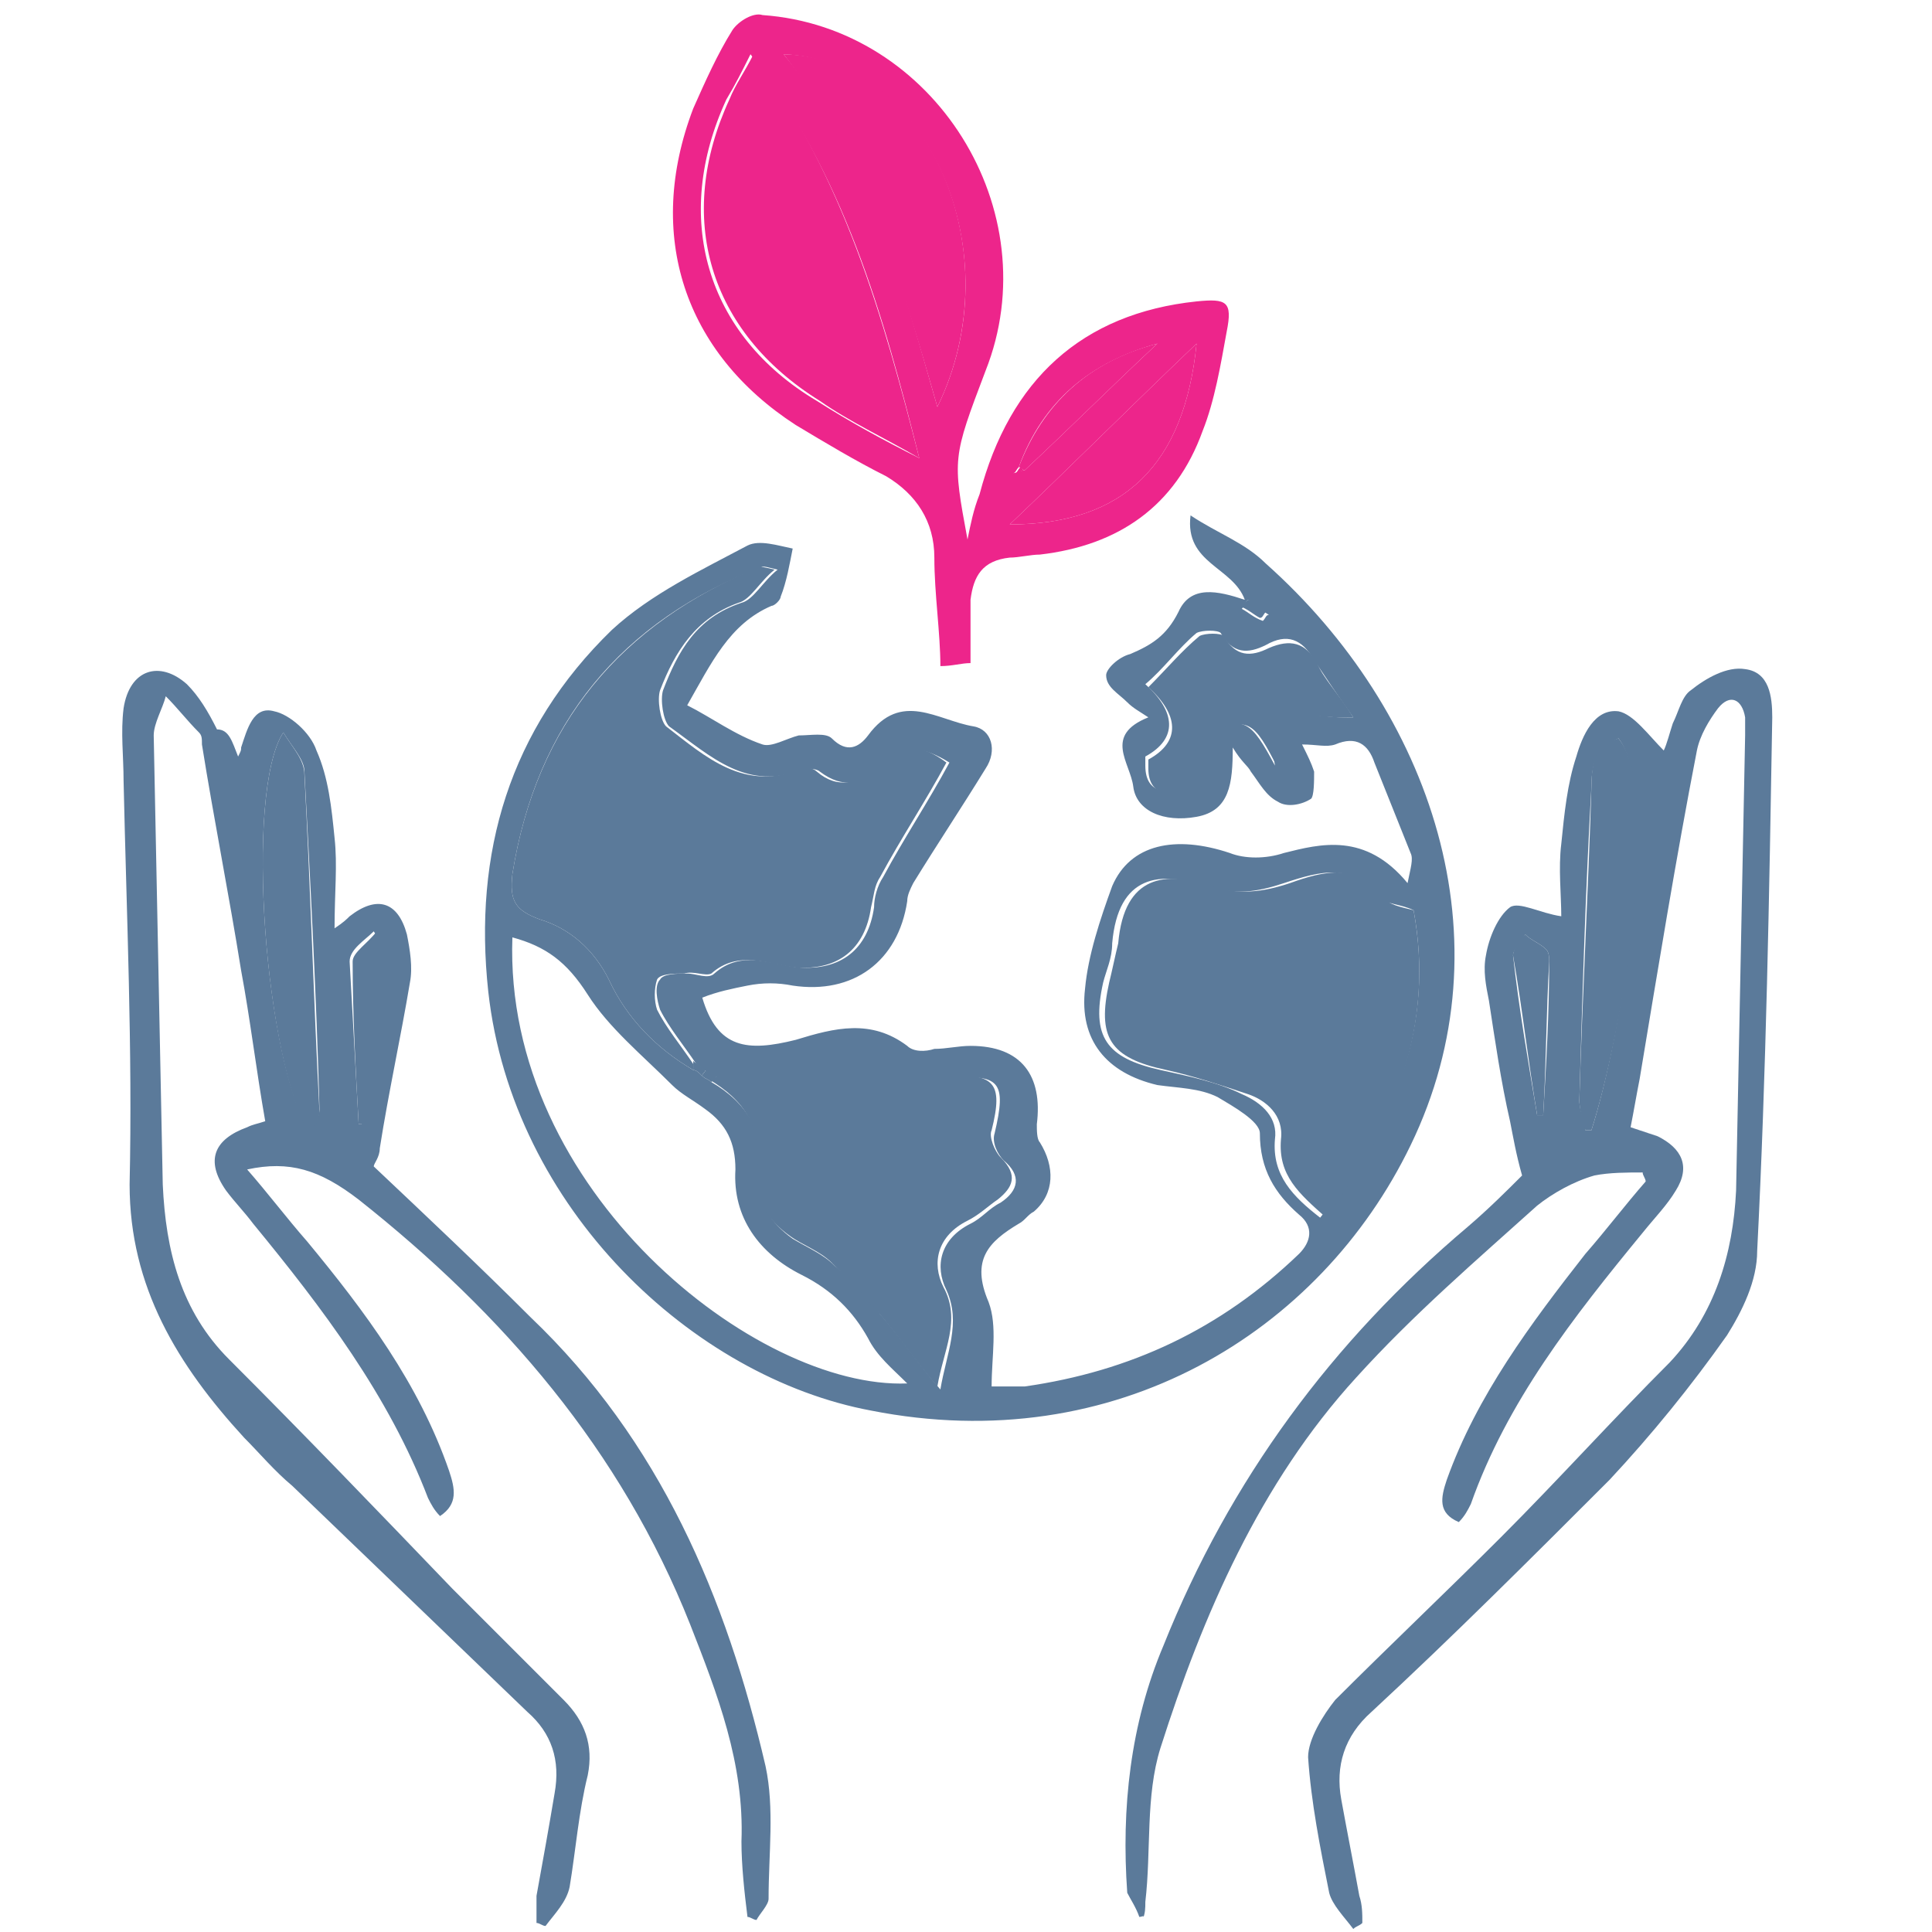
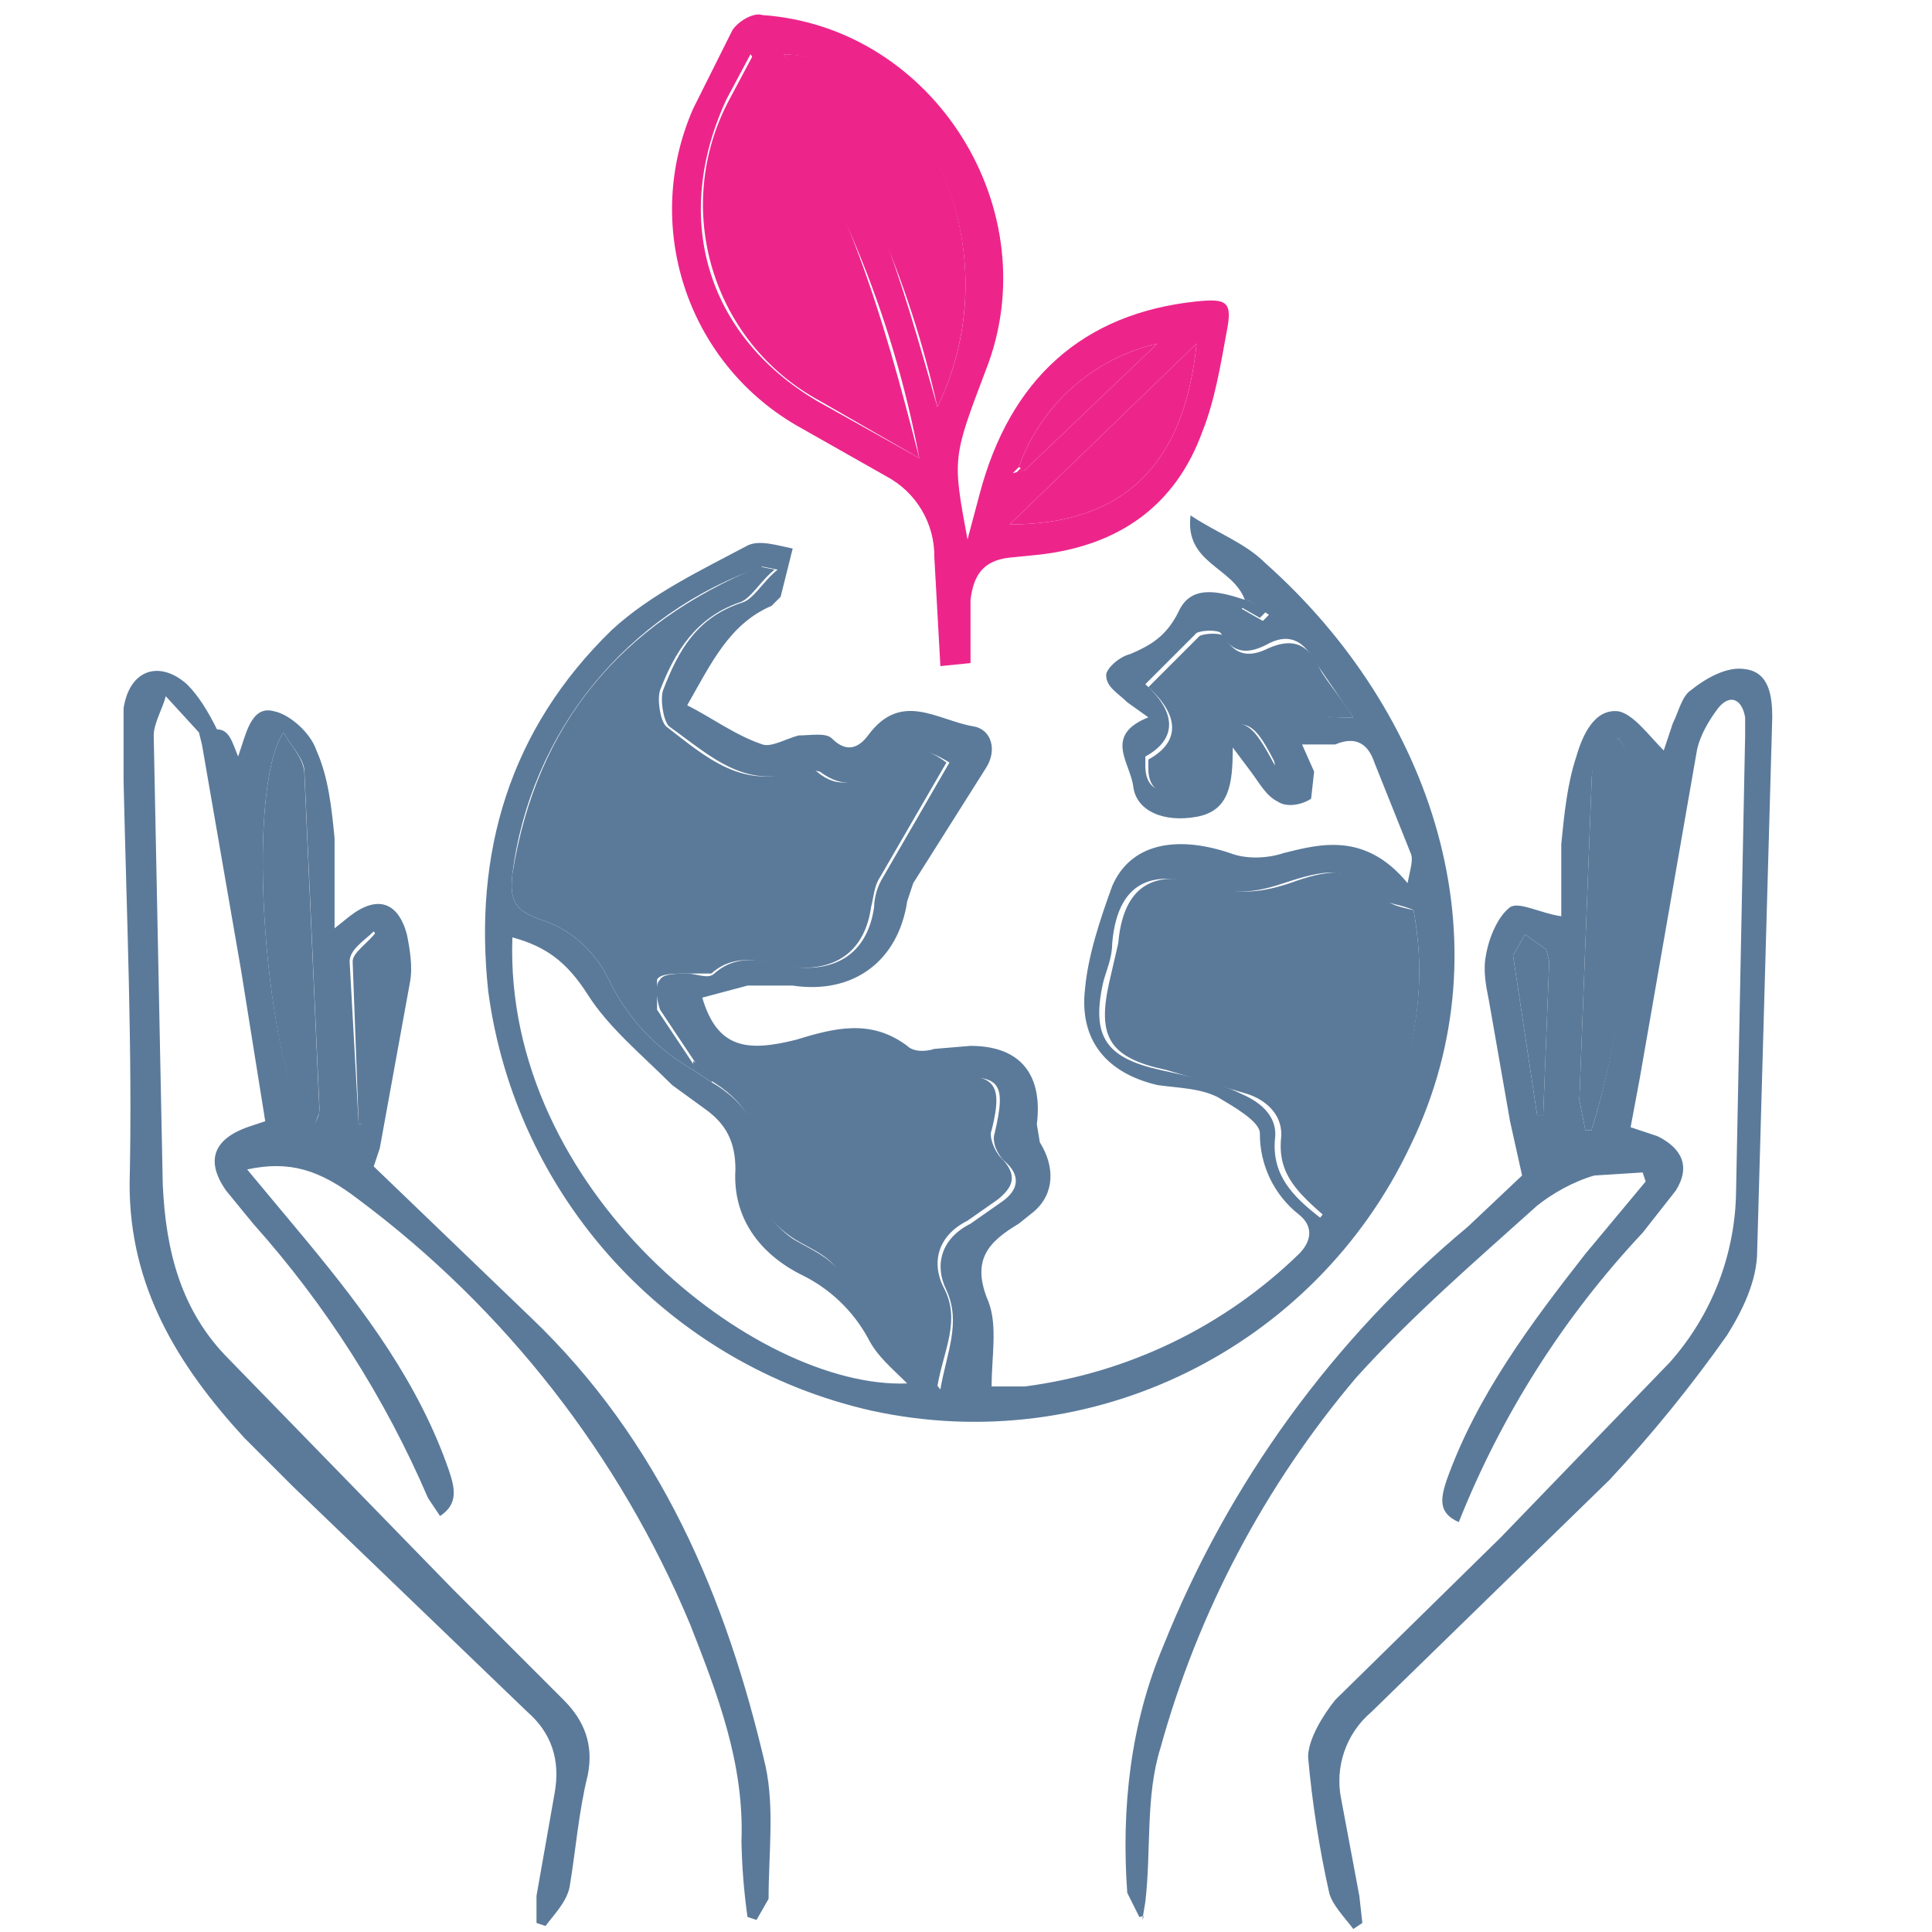
- <svg xmlns="http://www.w3.org/2000/svg" version="1.1" id="Layer_1" x="0" y="0" width="64.1" height="64.1" xml:space="preserve">
-   <style>.st0{fill:#5b7a9a}.st1{fill:#ed258b}</style>
-   <path class="st0" d="M46.7 29.3c.1-.5.2-.8.1-1l-1.2-3c-.2-.6-.6-.9-1.3-.6-.3.1-.6 0-1.1 0 .2.4.3.6.4.9 0 .3 0 .8-.1.9-.3.2-.8.3-1.1.1-.4-.2-.6-.6-.9-1-.1-.2-.3-.3-.6-.8 0 1.2-.1 2.1-1.2 2.3-1.1.2-2-.2-2.1-1-.1-.8-1-1.7.5-2.3-.3-.2-.5-.3-.7-.5-.3-.3-.7-.5-.7-.9 0-.2.4-.6.8-.7.7-.3 1.2-.6 1.6-1.4.4-.9 1.3-.7 2.2-.4-.4-1.1-2-1.2-1.8-2.8.9.6 1.8.9 2.5 1.6 5.5 4.9 8.1 12.5 4.8 19.3-3 6.2-9.8 10.4-17.9 8.8C23 45.7 17 40.1 16.2 32.9c-.5-4.6.7-8.7 4.1-12 1.3-1.2 3-2 4.5-2.8.4-.2 1 0 1.5.1-.1.5-.2 1.1-.4 1.6 0 .1-.2.3-.3.3-1.4.6-2 1.9-2.8 3.3.8.4 1.6 1 2.5 1.3.3.1.8-.2 1.2-.3.4 0 .9-.1 1.1.1.5.5.9.3 1.2-.1 1.1-1.5 2.3-.5 3.5-.3.6.1.8.8.4 1.4-.8 1.3-1.6 2.5-2.4 3.8-.1.2-.2.4-.2.6-.3 2-1.8 3.1-3.8 2.8-.5-.1-1-.1-1.5 0s-1 .2-1.5.4c.5 1.7 1.5 1.8 3.1 1.4 1.3-.4 2.5-.7 3.7.2.2.2.6.2.9.1.4 0 .8-.1 1.2-.1 1.7 0 2.4 1 2.2 2.6 0 .2 0 .5.1.6.5.8.5 1.7-.2 2.3-.2.1-.3.3-.5.4-1 .6-1.6 1.2-1 2.6.3.8.1 1.8.1 2.8H34c3.5-.5 6.5-1.9 9.1-4.4.4-.4.5-.9 0-1.3-.8-.7-1.3-1.5-1.3-2.7 0-.4-.9-.9-1.4-1.2-.6-.3-1.3-.3-2-.4-1.7-.4-2.6-1.5-2.4-3.2.1-1.1.5-2.3.9-3.4.6-1.4 2.1-1.7 3.9-1.1.5.2 1.2.2 1.8 0 1.2-.3 2.7-.7 4.1 1zm-23.4 6.4c.1.1.2.1.3.2 1.2.7 1.8 1.7 1.6 3.1-.1.9.4 1.6 1.1 2.1.5.3 1 .5 1.4.9.6.5 1.1 1 1.5 1.6.7.8 1.3 1.7 2 2.5.2-1.2.7-2.2.2-3.3-.4-.8-.2-1.7.8-2.2.4-.2.6-.5 1-.7.6-.4.7-.9.1-1.4-.2-.2-.4-.6-.3-.9.4-1.7.2-2-1.6-1.8-.7.1-1.5.1-2-.2-.8-.4-1.5-.3-2.3-.2-1 .2-2.1.3-3.2.4-.1-.1-.3-.1-.4-.2-.1-.1-.3-.2-.4-.3-.4-.6-.9-1.2-1.2-1.8-.1-.3-.2-.8 0-1 .1-.2.6-.2.9-.2.3 0 .7.2.9 0 .9-.8 1.9-.3 2.8-.2 1.4.1 2.3-.6 2.5-2 0-.3.1-.7.3-1 .7-1.3 1.5-2.5 2.2-3.8-.8-.5-1.6-.7-2.3.1-.6.6-1.2.8-2 .2-.1-.1-.4-.1-.5-.1-1.9.8-3.1-.4-4.5-1.4-.2-.2-.3-.9-.2-1.2.5-1.3 1.1-2.4 2.6-2.9.4-.1.7-.7 1.2-1.1-.4-.1-.4-.1-.5-.1C20.6 20.6 17.8 24 17 29c-.1.9.1 1.2.9 1.5 1 .3 1.8 1 2.3 2 .6 1.3 1.6 2.3 2.8 3 .1 0 .2.1.3.2zm23.6-5.5c-.4-.2-.9-.2-1.1-.4-.9-1.2-2-.9-3.2-.5-.9.3-1.6.4-2.6.1-1.5-.5-2.9-.4-3.1 1.9 0 .5-.2.9-.3 1.3-.4 1.8.1 2.5 1.9 2.9.9.2 1.9.4 2.7.8.7.3 1.2.8 1.1 1.5-.1 1.2.6 1.9 1.5 2.6 2.5-3.1 3.8-6.4 3.1-10.2zm-29.9.9c-.3 8.4 8.1 15 13.1 14.8-.5-.5-1-.9-1.3-1.5-.5-.9-1.2-1.6-2.2-2.1-1.4-.7-2.3-1.9-2.2-3.5 0-.9-.3-1.5-1-2-.4-.3-.8-.5-1.1-.8-1-1-2.1-1.9-2.8-3-.7-1.1-1.4-1.6-2.5-1.9zm27.9-7.3c-.5-.7-.9-1.3-1.3-1.9-.4-.7-.9-.9-1.6-.5-.6.3-1.1.3-1.5-.4-.1-.1-.6-.1-.8 0-.6.5-1.1 1.2-1.7 1.7 1 .9 1.1 1.8 0 2.4v.3c0 1 .8.9 1.4.8.7-.1.3-.7.2-1.1-.1-.5 0-.7.5-.9 1.2-.4 1.4-.3 2.2 1.2-.4-2.4 1.3-1.5 2.6-1.6zm-3.5-3.9c-.1.1-.1.2-.2.3.2.1.4.3.7.4.1-.1.1-.2.2-.2-.3-.2-.5-.3-.7-.5zM7.9 25.1c.1-.2.1-.2.1-.3.2-.6.4-1.4 1.1-1.2.5.1 1.2.7 1.4 1.3.4.9.5 1.9.6 2.9.1.9 0 1.8 0 3 .3-.2.4-.3.5-.4.9-.7 1.6-.5 1.9.6.1.5.2 1.1.1 1.6-.3 1.8-.7 3.6-1 5.5 0 .3-.2.5-.2.6 1.8 1.7 3.5 3.3 5.2 5 4.3 4.1 6.5 9.3 7.8 14.9.3 1.4.1 2.9.1 4.4 0 .2-.3.5-.4.7-.1 0-.2-.1-.3-.1-.1-.8-.2-1.7-.2-2.5.1-2.6-.8-4.9-1.7-7.2-2.3-5.8-6.2-10.3-11-14.1-1.3-1-2.3-1.3-3.7-1 .7.8 1.3 1.6 2 2.4 1.9 2.3 3.7 4.7 4.7 7.6.2.6.3 1.1-.3 1.5-.2-.2-.3-.4-.4-.6-1.3-3.4-3.5-6.3-5.8-9.1-.3-.4-.6-.7-.9-1.1-.7-1-.4-1.7.7-2.1.2-.1.3-.1.6-.2-.3-1.7-.5-3.4-.8-5-.4-2.5-.9-5-1.3-7.5 0-.2 0-.3-.1-.4-.4-.4-.7-.8-1.1-1.2-.1.4-.4.9-.4 1.3l.3 14.9c.1 2.2.6 4.2 2.2 5.8 2.5 2.5 5 5.1 7.4 7.6l3.7 3.7c.7.7 1 1.5.8 2.5-.3 1.2-.4 2.5-.6 3.7-.1.5-.5.9-.8 1.3-.1 0-.2-.1-.3-.1v-.9c.2-1.1.4-2.2.6-3.4.2-1.1-.1-2-.9-2.7l-7.8-7.5c-.6-.5-1.1-1.1-1.6-1.6-2.2-2.4-3.8-5-3.8-8.4.1-4.5-.1-8.9-.2-13.4 0-.8-.1-1.6 0-2.4.2-1.3 1.2-1.6 2.1-.8.4.4.7.9 1 1.5.4 0 .5.4.7.9zm1.5-.8c-1.3 2-.6 11 .9 13.3.1-.3.3-.5.3-.8-.1-3.7-.3-7.5-.5-11.2 0-.4-.4-.8-.7-1.3zm2.5 13h.1c.3-1.8.6-3.6.8-5.4 0-.3-.2-.7-.4-1-.3.3-.8.6-.8 1l.3 5.4z" />
-   <path class="st0" d="M37.8 63.6c-.1-.3-.3-.6-.4-.8-.2-2.8.1-5.6 1.2-8.2 2.2-5.5 5.6-10.1 10.1-13.9.7-.6 1.3-1.2 1.8-1.7-.2-.7-.3-1.3-.4-1.8-.3-1.3-.5-2.7-.7-4-.1-.5-.2-1-.1-1.5.1-.6.4-1.3.8-1.6.3-.2 1 .2 1.7.3 0-.7-.1-1.6 0-2.4.1-1 .2-2 .5-2.9.2-.7.6-1.6 1.4-1.5.5.1 1 .8 1.5 1.3.1-.2.2-.6.3-.9.2-.4.3-.9.6-1.1.5-.4 1.2-.8 1.8-.7.8.1.9.9.9 1.6-.1 5.9-.2 11.8-.5 17.7 0 1-.5 2-1 2.8-1.2 1.7-2.5 3.3-3.9 4.8-2.6 2.6-5.2 5.2-7.9 7.7-.9.8-1.2 1.8-1 2.9.2 1.1.4 2.1.6 3.2.1.3.1.6.1.9-.1.1-.2.1-.3.2-.3-.4-.7-.8-.8-1.2-.3-1.5-.6-3-.7-4.5 0-.6.5-1.4.9-1.9 1.8-1.8 3.7-3.6 5.5-5.4 1.9-1.9 3.7-3.9 5.6-5.8 1.5-1.6 2.1-3.6 2.2-5.7l.3-15.1v-.6c-.1-.6-.5-.8-.9-.3-.3.4-.6.9-.7 1.4-.7 3.6-1.3 7.3-1.9 10.9-.1.5-.2 1.1-.3 1.6l.9.3c.8.4 1.1 1 .6 1.8-.3.5-.7.9-1.1 1.4-2.3 2.8-4.5 5.6-5.7 9-.1.2-.2.4-.4.6-.7-.3-.6-.8-.4-1.4 1-2.8 2.8-5.2 4.6-7.5.7-.8 1.3-1.6 2-2.4 0-.1-.1-.2-.1-.3-.5 0-1.1 0-1.6.1-.7.2-1.4.6-1.9 1-2 1.8-4.1 3.6-6 5.7-3.2 3.5-5.1 7.9-6.5 12.3-.5 1.6-.3 3.4-.5 5.1 0 .2 0 .4-.1.6.1-.2 0-.1-.1-.1zm14.8-26.1h.2c1-3.1 2.3-11.2.9-13-.8.3-.9 1-.9 1.6-.2 3.5-.3 6.9-.4 10.4 0 .4.2.7.2 1zM51 37h.2c.1-1.7.2-3.4.2-5.1 0-.1 0-.3-.1-.4-.2-.2-.5-.3-.7-.5-.1.2-.4.5-.4.7.2 1.8.5 3.5.8 5.3z" />
-   <path class="st1" d="M32.1 17.9c.1-.5.2-1 .4-1.5 1-3.8 3.4-6 7.2-6.4 1-.1 1.2 0 1 1-.2 1.1-.4 2.3-.8 3.3-.9 2.5-2.8 3.8-5.4 4.1-.3 0-.7.1-1 .1-.9.1-1.2.6-1.3 1.4V22c-.3 0-.6.1-1 .1 0-1.1-.2-2.4-.2-3.6 0-1.2-.6-2.1-1.6-2.7-1-.5-2-1.1-3-1.7-3.7-2.4-5-6.3-3.4-10.5.4-.9.8-1.8 1.3-2.6.2-.3.7-.6 1-.5 5.7.4 9.5 6.5 7.4 11.8-1.1 2.9-1.1 2.9-.6 5.6zm1.9-2.3c1.5-1.4 2.9-2.8 4.4-4.2-2.2.6-3.8 1.9-4.6 4.1-.1.1-.1.2-.2.2.1 0 .3-.1.4-.1zm-3.5-.4c-1.2-4.8-2.5-9.4-5.6-13.4-.3.6-.5 1-.8 1.5-1.8 3.9-.7 7.8 3 10 1.1.7 2.2 1.3 3.4 1.9zm.6-1.7C33.6 8.4 30.8 2 26 1.8c2.8 3.4 3.9 7.5 5.1 11.7zm8.6-2.1c-2.2 2.1-4.2 4.1-6.2 6 3.8 0 5.8-2 6.2-6z" />
-   <path class="st0" d="M23 35.5c-1.2-.7-2.2-1.7-2.8-3-.5-1-1.3-1.7-2.3-2-.8-.3-1-.6-.9-1.5.8-5 3.6-8.3 8.2-10.2 0 0 .1 0 .5.1-.5.4-.8 1-1.2 1.1-1.4.5-2.1 1.6-2.6 2.9-.1.3 0 1 .2 1.2 1.3 1 2.6 2.2 4.5 1.4.1-.1.4 0 .5.1.7.6 1.4.4 2-.2.8-.8 1.5-.7 2.3-.1-.7 1.3-1.5 2.5-2.2 3.8-.2.3-.2.6-.3 1-.2 1.4-1.1 2.1-2.5 2-.9-.1-1.9-.6-2.8.2-.2.1-.6-.1-.9 0-.3 0-.8 0-.9.2-.1.3-.1.7 0 1 .3.6.8 1.2 1.2 1.8v.2zM46.9 30.2c.7 3.8-.6 7.1-2.9 10.2-.9-.8-1.6-1.4-1.5-2.6.1-.8-.5-1.3-1.1-1.5-.9-.3-1.8-.6-2.7-.8-1.9-.4-2.3-1.1-1.9-2.9.1-.4.2-.9.3-1.3.2-2.3 1.6-2.4 3.1-1.9.9.3 1.7.2 2.6-.1 1.1-.4 2.3-.7 3.2.5 0 .2.5.3.9.4zM23.8 35.7c1.1-.1 2.1-.2 3.2-.4.8-.1 1.5-.2 2.3.2.6.3 1.4.3 2 .2 1.7-.1 2 .2 1.6 1.8-.1.2.1.7.3.9.6.6.4 1-.1 1.4-.3.2-.6.5-1 .7-1 .5-1.2 1.4-.8 2.2.6 1.1 0 2.1-.2 3.3-.7-.8-1.3-1.7-2-2.5-.5-.6-1-1.1-1.5-1.6-.4-.4-1-.6-1.4-.9-.7-.5-1.2-1.2-1.1-2.1.2-1.5-.4-2.4-1.6-3.1.2 0 .3-.1.3-.1zM44.9 23.8c-1.3.1-3-.7-2.5 1.7-.8-1.6-1-1.7-2.2-1.2-.5.2-.6.4-.5.9.1.4.5 1-.2 1.1-.5.1-1.4.2-1.4-.8v-.3c1.1-.6 1-1.5 0-2.4.6-.6 1.1-1.2 1.7-1.7.2-.1.7-.1.8 0 .4.7.9.7 1.5.4.7-.3 1.2-.2 1.6.5.2.5.7 1 1.2 1.8zM41.4 19.9c.2.1.4.3.6.4-.1.1-.1.2-.2.2-.2-.1-.4-.3-.7-.4.1 0 .2-.1.3-.2z" />
-   <path class="st0" d="M23 35.5v-.3c.1.1.3.2.4.3 0 .1-.1.1-.1.2-.1-.1-.2-.2-.3-.2z" />
-   <path class="st0" d="M23.4 35.5c.1.1.3.1.4.2l-.2.2c-.1-.1-.2-.1-.3-.2 0-.1.1-.1.1-.2zM9.4 24.3c.3.5.7.9.7 1.4.2 3.7.3 7.4.5 11.2 0 .2-.2.5-.3.8-1.5-2.4-2.2-11.4-.9-13.4zM11.9 37.3c-.1-1.8-.2-3.6-.2-5.4 0-.3.5-.6.8-1 .1.3.4.7.4 1-.2 1.8-.5 3.6-.8 5.4h-.2zM52.6 37.5c-.1-.3-.2-.7-.2-1 .1-3.5.3-7 .4-10.4 0-.7.1-1.4.9-1.6 1.5 1.8.1 9.9-.9 13h-.2zM51 37c-.3-1.8-.5-3.6-.8-5.3 0-.2.2-.5.4-.7.2.2.5.3.7.5.1.1.1.3.1.4-.1 1.7-.1 3.4-.2 5.1H51z" />
-   <path class="st1" d="M30.5 15.2c-1.2-.7-2.3-1.2-3.3-1.9-3.7-2.3-4.8-6.1-3-10 .2-.5.5-.9.8-1.5 3 4.1 4.3 8.7 5.5 13.4zM31.1 13.5C29.9 9.3 28.7 5.3 26 1.8c4.8.1 7.6 6.6 5.1 11.7zM39.7 11.4c-.4 4-2.4 6-6.2 6 2-1.9 4-3.9 6.2-6zM33.8 15.5c.8-2.1 2.3-3.5 4.6-4.1-1.5 1.4-2.9 2.8-4.4 4.2-.1 0-.1-.1-.2-.1z" />
-   <path class="st1" d="M34 15.6c-.1 0-.2.1-.3.1.1-.1.1-.2.2-.2 0 0 0 .1.1.1z" />
+ <svg xmlns="http://www.w3.org/2000/svg" width="64.1" height="64.1">
+   <g fill="#5b7a9a">
+     <path d="M46.7 29.3c.1-.5.2-.8.1-1l-1.2-3c-.2-.6-.6-.9-1.3-.6h-1.1l.4.9-.1.9c-.3.2-.8.3-1.1.1-.4-.2-.6-.6-.9-1l-.6-.8c0 1.2-.1 2.1-1.2 2.3s-2-.2-2.1-1-1-1.7.5-2.3l-.7-.5c-.3-.3-.7-.5-.7-.9 0-.2.4-.6.8-.7.7-.3 1.2-.6 1.6-1.4.4-.9 1.3-.7 2.2-.4-.4-1.1-2-1.2-1.8-2.8.9.6 1.8.9 2.5 1.6 5.5 4.9 8.1 12.5 4.8 19.3a16 16 0 0 1-17.9 8.8 16.5 16.5 0 0 1-12.7-13.9c-.5-4.6.7-8.7 4.1-12 1.3-1.2 3-2 4.5-2.8.4-.2 1 0 1.5.1l-.4 1.6-.3.3c-1.4.6-2 1.9-2.8 3.3.8.4 1.6 1 2.5 1.3.3.1.8-.2 1.2-.3.4 0 .9-.1 1.1.1.5.5.9.3 1.2-.1 1.1-1.5 2.3-.5 3.5-.3.6.1.8.8.4 1.4l-2.4 3.8-.2.6c-.3 2-1.8 3.1-3.8 2.8h-1.5l-1.5.4c.5 1.7 1.5 1.8 3.1 1.4 1.3-.4 2.5-.7 3.7.2.2.2.6.2.9.1l1.2-.1c1.7 0 2.4 1 2.2 2.6l.1.6c.5.8.5 1.7-.2 2.3l-.5.4c-1 .6-1.6 1.2-1 2.6.3.8.1 1.8.1 2.8H34a16 16 0 0 0 9.1-4.4c.4-.4.5-.9 0-1.3a3.4 3.4 0 0 1-1.3-2.7c0-.4-.9-.9-1.4-1.2-.6-.3-1.3-.3-2-.4-1.7-.4-2.6-1.5-2.4-3.2.1-1.1.5-2.3.9-3.4.6-1.4 2.1-1.7 3.9-1.1.5.2 1.2.2 1.8 0 1.2-.3 2.7-.7 4.1 1zm-23.4 6.4.3.2c1.2.7 1.8 1.7 1.6 3.1-.1.9.4 1.6 1.1 2.1.5.3 1 .5 1.4.9.6.5 1.1 1 1.5 1.6l2 2.5c.2-1.2.7-2.2.2-3.3-.4-.8-.2-1.7.8-2.2l1-.7c.6-.4.7-.9.1-1.4-.2-.2-.4-.6-.3-.9.4-1.7.2-2-1.6-1.8-.7.1-1.5.1-2-.2-.8-.4-1.5-.3-2.3-.2l-3.2.4-.4-.2-.4-.3-1.2-1.8c-.1-.3-.2-.8 0-1 .1-.2.6-.2.9-.2s.7.2.9 0c.9-.8 1.9-.3 2.8-.2 1.4.1 2.3-.6 2.5-2a2 2 0 0 1 .3-1l2.2-3.8c-.8-.5-1.6-.7-2.3.1-.6.6-1.2.8-2 .2l-.5-.1c-1.9.8-3.1-.4-4.5-1.4-.2-.2-.3-.9-.2-1.2.5-1.3 1.1-2.4 2.6-2.9.4-.1.7-.7 1.2-1.1l-.5-.1A12.4 12.4 0 0 0 17 29c-.1.9.1 1.2.9 1.5 1 .3 1.8 1 2.3 2a6.8 6.8 0 0 0 2.8 3l.3.2zm23.6-5.5c-.4-.2-.9-.2-1.1-.4-.9-1.2-2-.9-3.2-.5-.9.3-1.6.4-2.6.1-1.5-.5-2.9-.4-3.1 1.9 0 .5-.2.9-.3 1.3-.4 1.8.1 2.5 1.9 2.9.9.2 1.9.4 2.7.8.7.3 1.2.8 1.1 1.5-.1 1.2.6 1.9 1.5 2.6 2.5-3.1 3.8-6.4 3.1-10.2zm-29.9.9c-.3 8.4 8.1 15 13.1 14.8-.5-.5-1-.9-1.3-1.5a5 5 0 0 0-2.2-2.1c-1.4-.7-2.3-1.9-2.2-3.5 0-.9-.3-1.5-1-2l-1.1-.8c-1-1-2.1-1.9-2.8-3s-1.4-1.6-2.5-1.9zm27.9-7.3-1.3-1.9c-.4-.7-.9-.9-1.6-.5-.6.3-1.1.3-1.5-.4-.1-.1-.6-.1-.8 0L38 22.7c1 .9 1.1 1.8 0 2.4v.3c0 1 .8.9 1.4.8.7-.1.3-.7.2-1.1-.1-.5 0-.7.5-.9 1.2-.4 1.4-.3 2.2 1.2-.4-2.4 1.3-1.5 2.6-1.6zm-3.5-3.9-.2.3.7.4.2-.2-.7-.5zM7.9 25.1l.1-.3c.2-.6.4-1.4 1.1-1.2.5.1 1.2.7 1.4 1.3.4.9.5 1.9.6 2.9v3l.5-.4c.9-.7 1.6-.5 1.9.6.1.5.2 1.1.1 1.6l-1 5.5-.2.6 5.2 5c4.3 4.1 6.5 9.3 7.8 14.9.3 1.4.1 2.9.1 4.4l-.4.7-.3-.1a21 21 0 0 1-.2-2.5c.1-2.6-.8-4.9-1.7-7.2a33.9 33.9 0 0 0-11-14.1c-1.3-1-2.3-1.3-3.7-1l2 2.4c1.9 2.3 3.7 4.7 4.7 7.6.2.6.3 1.1-.3 1.5l-.4-.6a33.5 33.5 0 0 0-5.8-9.1l-.9-1.1c-.7-1-.4-1.7.7-2.1l.6-.2-.8-5-1.3-7.5-.1-.4-1.1-1.2c-.1.4-.4.9-.4 1.3l.3 14.9c.1 2.2.6 4.2 2.2 5.8l7.4 7.6 3.7 3.7c.7.7 1 1.5.8 2.5-.3 1.2-.4 2.5-.6 3.7-.1.5-.5.9-.8 1.3l-.3-.1v-.9l.6-3.4c.2-1.1-.1-2-.9-2.7l-7.8-7.5-1.6-1.6c-2.2-2.4-3.8-5-3.8-8.4.1-4.5-.1-8.9-.2-13.4v-2.4c.2-1.3 1.2-1.6 2.1-.8.4.4.7.9 1 1.5.4 0 .5.4.7.9zm1.5-.8c-1.3 2-.6 11 .9 13.3.1-.3.3-.5.3-.8l-.5-11.2c0-.4-.4-.8-.7-1.3zm2.5 13h.1l.8-5.4c0-.3-.2-.7-.4-1-.3.3-.8.6-.8 1l.3 5.4z" />
+     <path d="m37.8 63.6-.4-.8c-.2-2.8.1-5.6 1.2-8.2a35 35 0 0 1 10.1-13.9l1.8-1.7-.4-1.8-.7-4c-.1-.5-.2-1-.1-1.5.1-.6.4-1.3.8-1.6.3-.2 1 .2 1.7.3V28c.1-1 .2-2 .5-2.9.2-.7.6-1.6 1.4-1.5.5.1 1 .8 1.5 1.3l.3-.9c.2-.4.3-.9.6-1.1.5-.4 1.2-.8 1.8-.7.8.1.9.9.9 1.6l-.5 17.7c0 1-.5 2-1 2.8a45.4 45.4 0 0 1-3.9 4.8l-7.9 7.7a3 3 0 0 0-1 2.9l.6 3.2.1.9-.3.2c-.3-.4-.7-.8-.8-1.2a35 35 0 0 1-.7-4.5c0-.6.5-1.4.9-1.9l5.5-5.4 5.6-5.8a8.7 8.7 0 0 0 2.2-5.7l.3-15.1v-.6c-.1-.6-.5-.8-.9-.3-.3.4-.6.9-.7 1.4l-1.9 10.9-.3 1.6.9.3c.8.4 1.1 1 .6 1.8l-1.1 1.4a30.5 30.5 0 0 0-6.1 9.6c-.7-.3-.6-.8-.4-1.4 1-2.8 2.8-5.2 4.6-7.5l2-2.4-.1-.3-1.6.1c-.7.2-1.4.6-1.9 1-2 1.8-4.1 3.6-6 5.7A32.4 32.4 0 0 0 38.5 58c-.5 1.6-.3 3.4-.5 5.1l-.1.6c.1-.2 0-.1-.1-.1zm14.8-26.1h.2c1-3.1 2.3-11.2.9-13-.8.3-.9 1-.9 1.6l-.4 10.4.2 1zM51 37h.2l.2-5.1-.1-.4-.7-.5-.4.7.8 5.3z" />
+   </g>
+   <path d="m32.1 17.9.4-1.5c1-3.8 3.4-6 7.2-6.4 1-.1 1.2 0 1 1-.2 1.1-.4 2.3-.8 3.3-.9 2.5-2.8 3.8-5.4 4.1l-1 .1c-.9.1-1.2.6-1.3 1.4V22l-1 .1-.2-3.6a3 3 0 0 0-1.6-2.7l-3-1.7A8.3 8.3 0 0 1 23 3.6L24.3 1c.2-.3.7-.6 1-.5 5.7.4 9.5 6.5 7.4 11.8-1.1 2.9-1.1 2.9-.6 5.6zm1.9-2.3 4.4-4.2a6.4 6.4 0 0 0-4.6 4.1l-.2.2.4-.1zm-3.5-.4a34.5 34.5 0 0 0-5.6-13.4l-.8 1.5c-1.8 3.9-.7 7.8 3 10l3.4 1.9zm.6-1.7C33.6 8.4 30.8 2 26 1.8c2.8 3.4 3.9 7.5 5.1 11.7zm8.6-2.1-6.2 6c3.8 0 5.8-2 6.2-6z" fill="#ed258b" />
+   <g fill="#5b7a9a">
+     <path d="M23 35.5a6.8 6.8 0 0 1-2.8-3c-.5-1-1.3-1.7-2.3-2-.8-.3-1-.6-.9-1.5.8-5 3.6-8.3 8.2-10.2l.5.1c-.5.4-.8 1-1.2 1.1-1.4.5-2.1 1.6-2.6 2.9-.1.3 0 1 .2 1.2 1.3 1 2.6 2.2 4.5 1.4.1-.1.4 0 .5.1.7.6 1.4.4 2-.2.8-.8 1.5-.7 2.3-.1l-2.2 3.8c-.2.3-.2.6-.3 1-.2 1.4-1.1 2.1-2.5 2-.9-.1-1.9-.6-2.8.2h-.9c-.3 0-.8 0-.9.2v1l1.2 1.8v.2zm23.9-5.3c.7 3.8-.6 7.1-2.9 10.2-.9-.8-1.6-1.4-1.5-2.6.1-.8-.5-1.3-1.1-1.5l-2.7-.8c-1.9-.4-2.3-1.1-1.9-2.9l.3-1.3c.2-2.3 1.6-2.4 3.1-1.9.9.3 1.7.2 2.6-.1 1.1-.4 2.3-.7 3.2.5 0 .2.5.3.9.4zm-23.1 5.5a35 35 0 0 0 3.2-.4c.8-.1 1.5-.2 2.3.2.6.3 1.4.3 2 .2 1.7-.1 2 .2 1.6 1.8-.1.2.1.7.3.9.6.6.4 1-.1 1.4l-1 .7c-1 .5-1.2 1.4-.8 2.2.6 1.1 0 2.1-.2 3.3l-2-2.5-1.5-1.6c-.4-.4-1-.6-1.4-.9-.7-.5-1.2-1.2-1.1-2.1.2-1.5-.4-2.4-1.6-3.1l.3-.1zm21.1-11.9c-1.3.1-3-.7-2.5 1.7-.8-1.6-1-1.7-2.2-1.2-.5.2-.6.4-.5.9.1.4.5 1-.2 1.1-.5.1-1.4.2-1.4-.8v-.3c1.1-.6 1-1.5 0-2.4l1.7-1.7c.2-.1.7-.1.8 0 .4.7.9.7 1.5.4.7-.3 1.2-.2 1.6.5.2.5.7 1 1.2 1.8zm-3.5-3.9.6.4-.2.2-.7-.4.3-.2z" />
+     <path d="M23 35.5v-.3l.4.3-.1.2-.3-.2zM23.4 35.5l.4.2-.2.2-.3-.2.1-.2zm-14-11.2c.3.5.7.9.7 1.4l.5 11.2-.3.8c-1.5-2.4-2.2-11.4-.9-13.4zm2.5 13-.2-5.4c0-.3.5-.6.8-1 .1.3.4.7.4 1l-.8 5.4h-.2zm40.7.2-.2-1 .4-10.4c0-.7.1-1.4.9-1.6 1.5 1.8.1 9.9-.9 13h-.2zM51 37l-.8-5.3.4-.7.7.5.1.4-.2 5.1H51z" />
+   </g>
+   <g fill="#ed258b">
+     <path d="m30.5 15.2-3.3-1.9a7.4 7.4 0 0 1-3-10l.8-1.5c3 4.1 4.3 8.7 5.5 13.4zm.6-1.7A33.1 33.1 0 0 0 26 1.8c4.8.1 7.6 6.6 5.1 11.7zm8.6-2.1c-.4 4-2.4 6-6.2 6l6.2-6zm-5.9 4.1a6.4 6.4 0 0 1 4.6-4.1L34 15.6l-.2-.1z" />
+     <path d="m34 15.6-.3.1.2-.2.1.1z" />
+   </g>
</svg>
